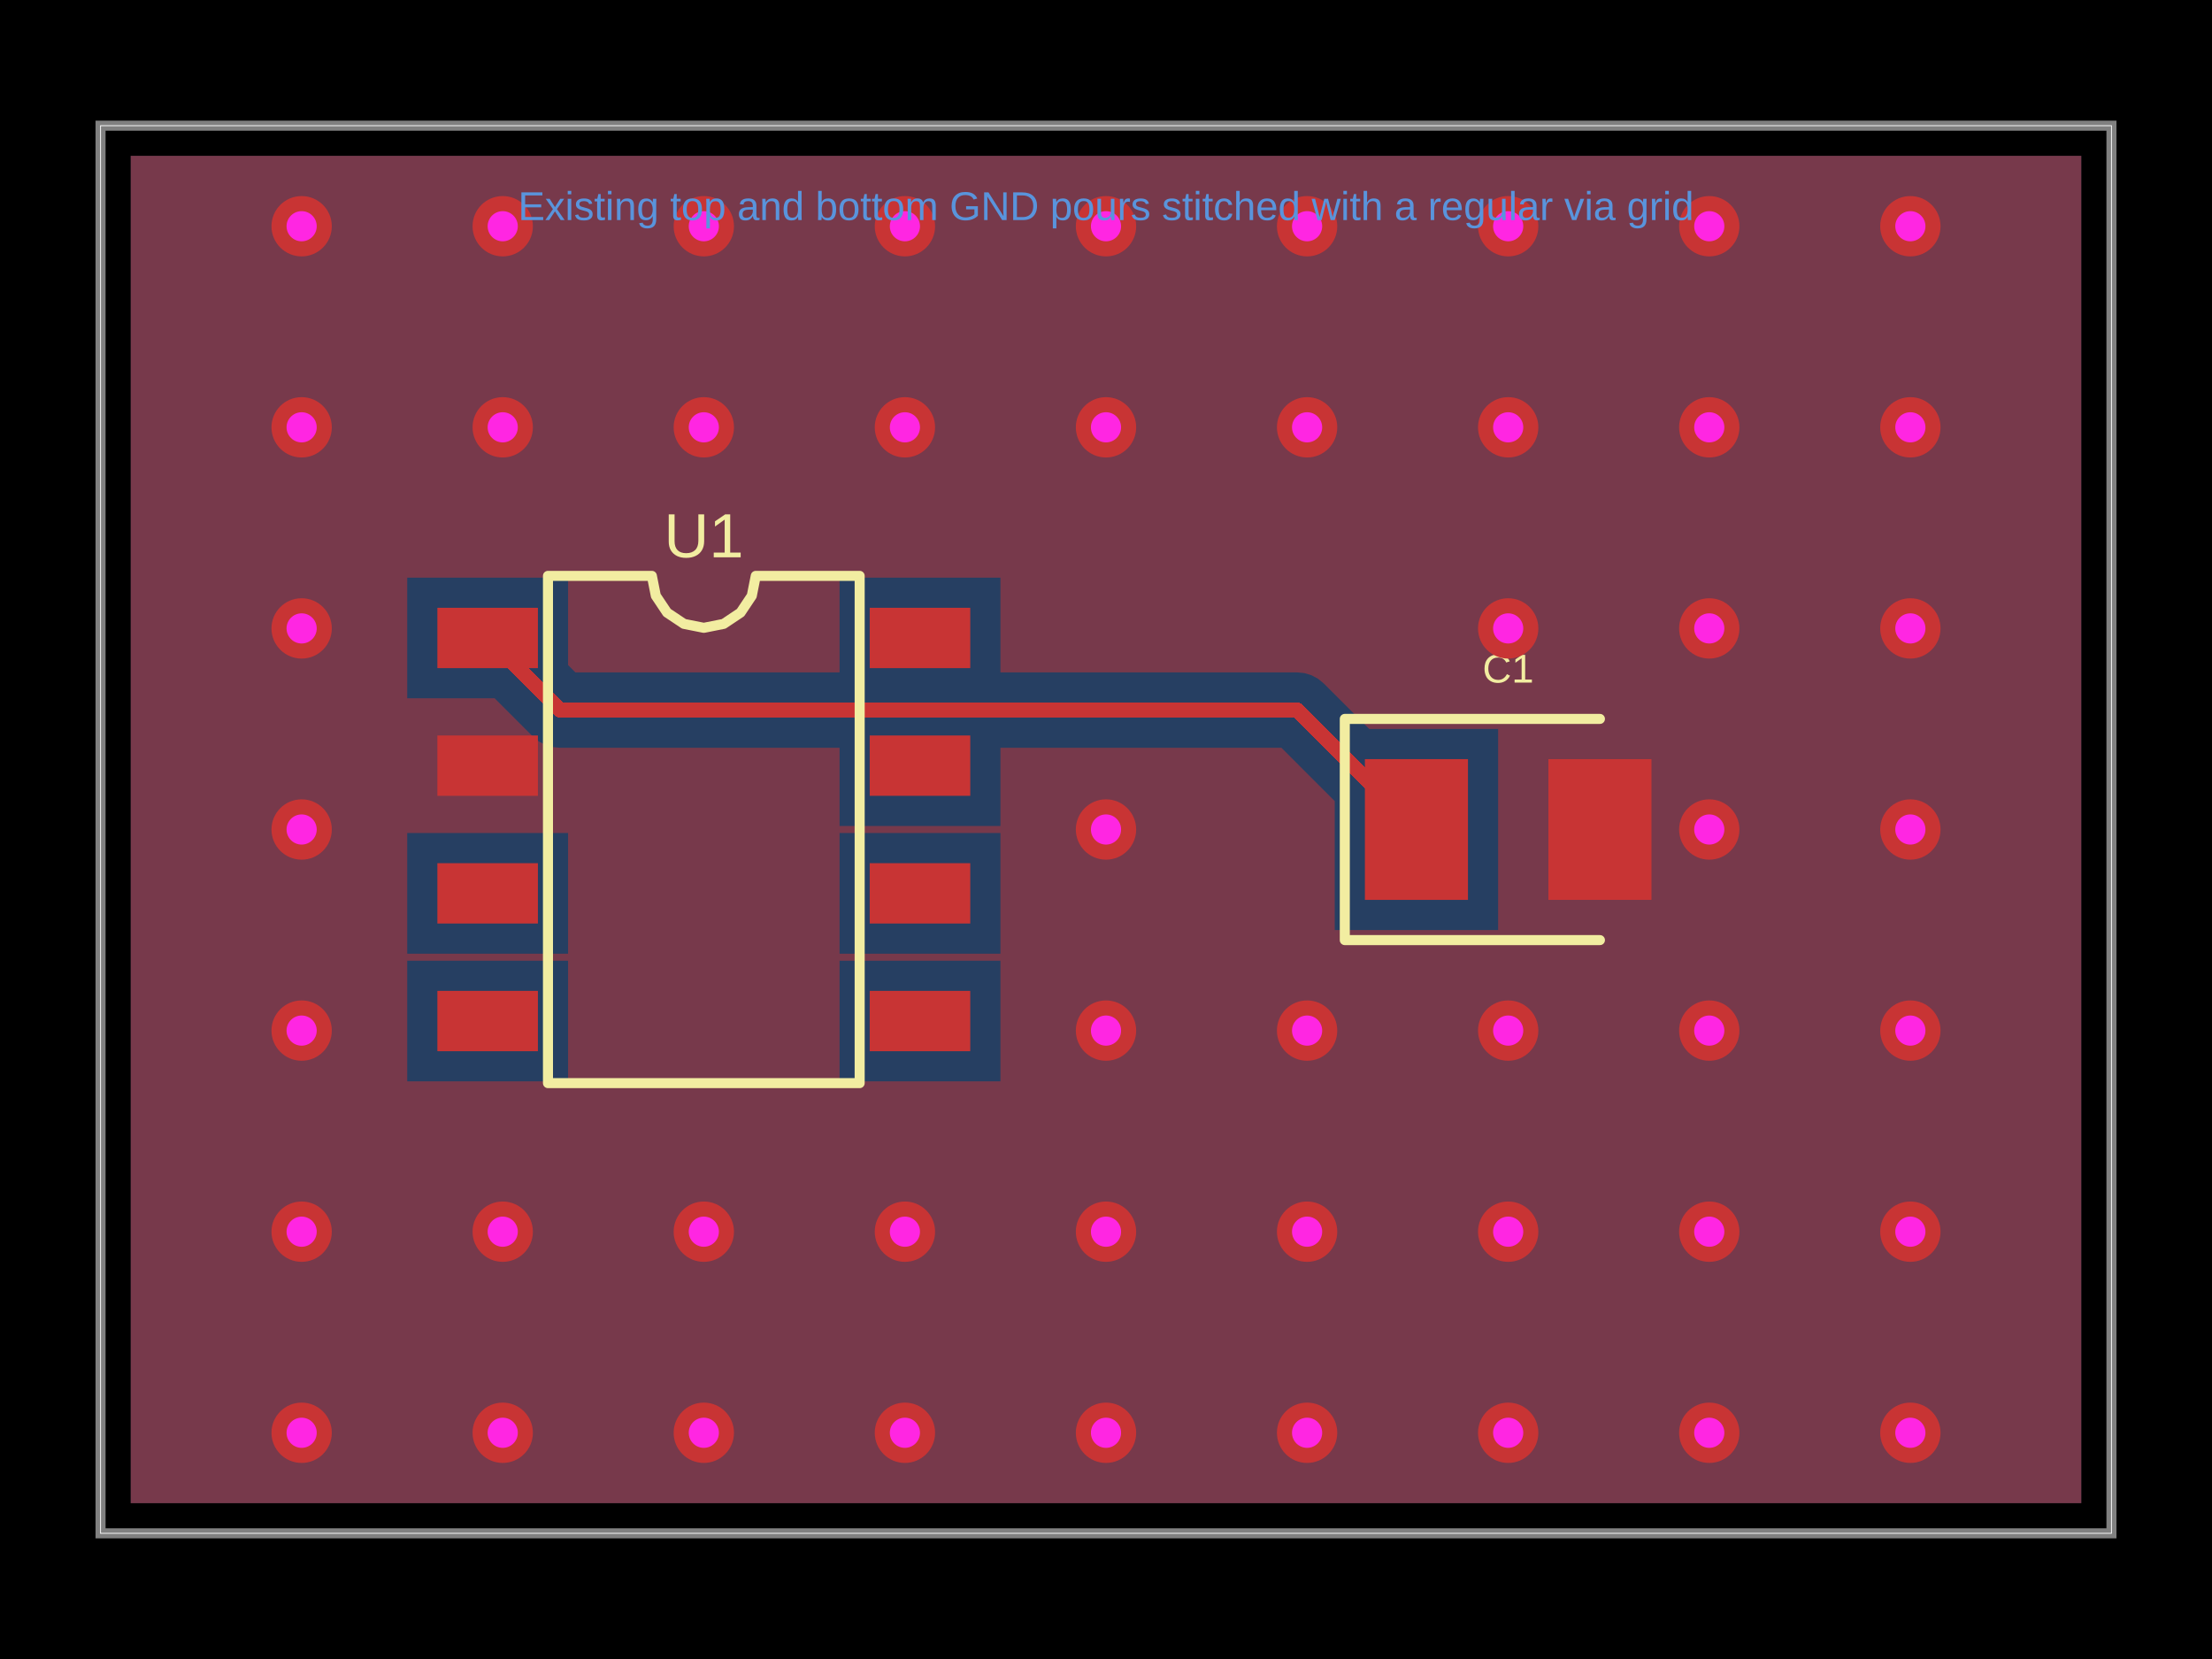
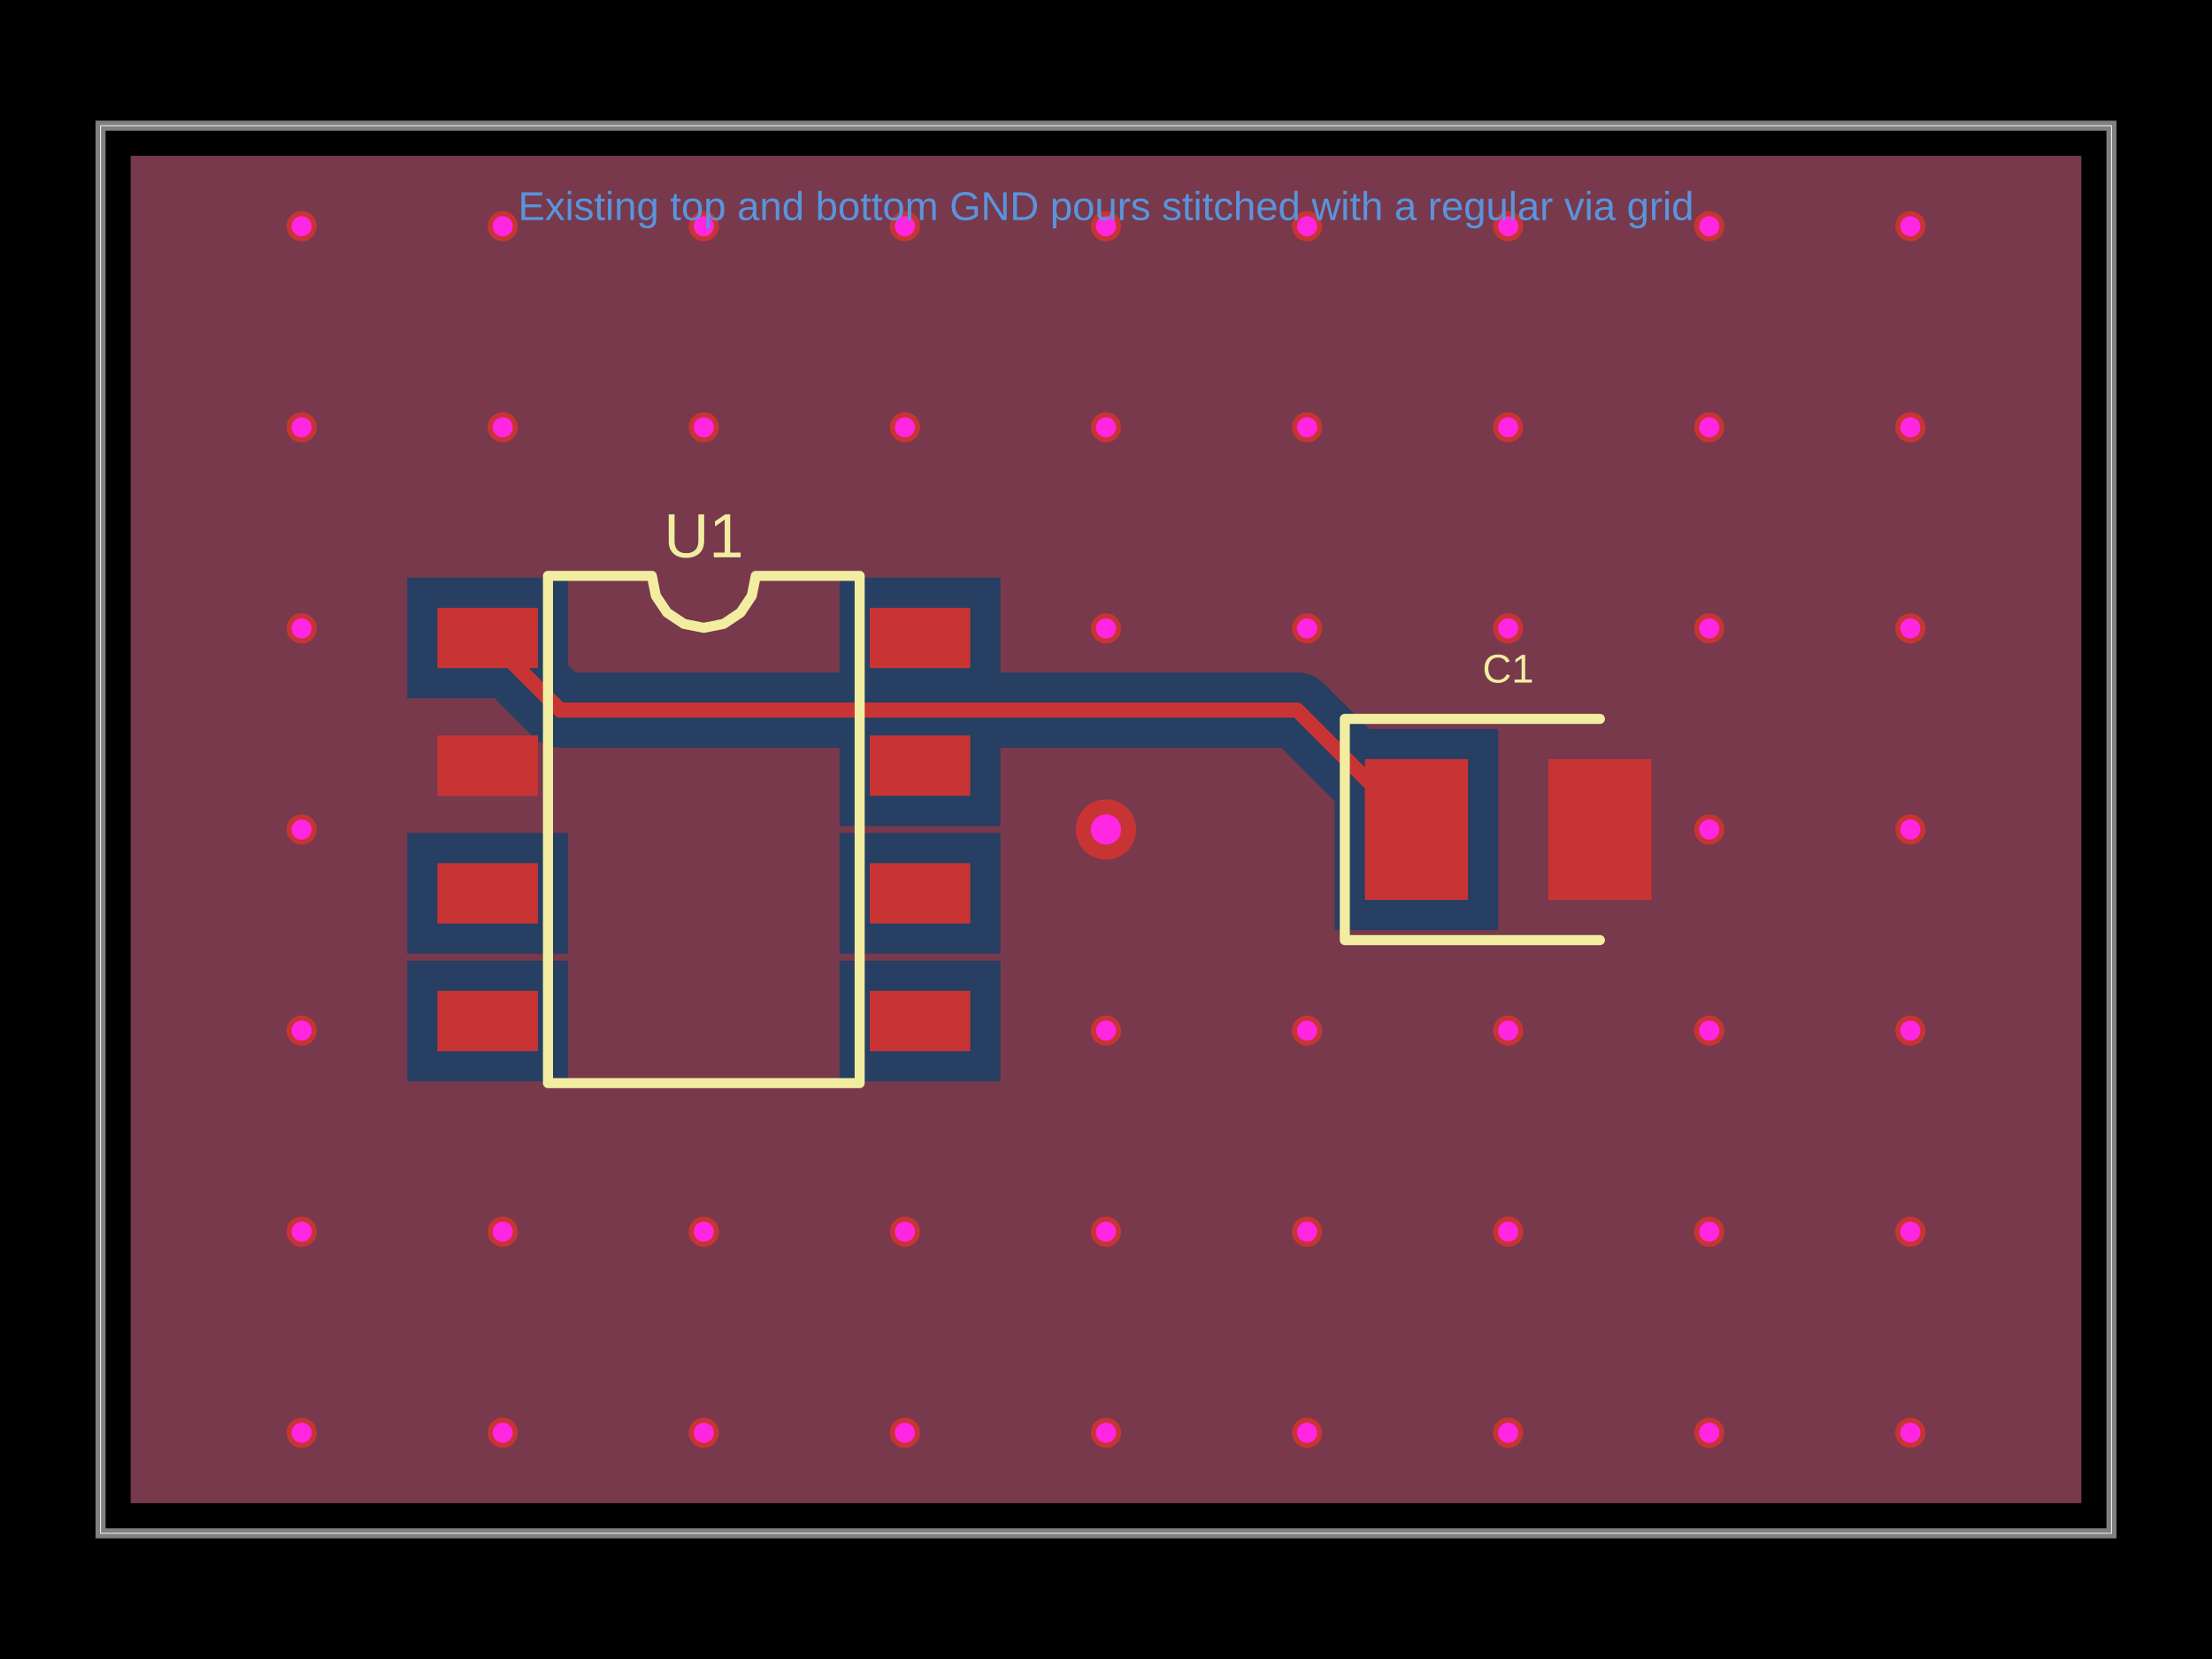
<svg xmlns="http://www.w3.org/2000/svg" width="800" height="600" data-software-used-string="@tscircuit/core@0.0.1697">
  <style />
  <defs class="copper-pour-trace-mask-defs">
    <mask id="copper-pour-trace-mask-top" maskUnits="userSpaceOnUse" x="0" y="0" width="800" height="600">
      <rect x="0" y="0" width="800" height="600" fill="#fff" />
      <path d="M 752.727 543.636 L 47.273 543.636 L 47.273 56.364 L 752.727 56.364 L 752.727 543.636 Z M 482.727 336.364 L 541.818 336.364 L 541.818 263.636 L 495.205 263.636 L 478.742 247.167 L 478.742 247.167 L 478.74 247.165 L 476.674 245.469 L 474.316 244.209 L 471.758 243.433 L 469.098 243.171 L 466.557 243.171 L 361.818 243.171 L 361.818 208.909 L 303.636 208.909 L 303.636 243.171 L 208.092 243.171 L 205.455 240.533 L 205.455 208.909 L 147.273 208.909 L 147.273 252.545 L 178.897 252.545 L 192.801 266.449 L 194.868 268.145 L 197.225 269.405 L 199.783 270.181 L 202.443 270.443 L 303.636 270.443 L 303.636 298.727 L 361.818 298.727 L 361.818 270.443 L 463.448 270.443 L 482.727 289.731 L 482.727 336.364 Z M 147.273 344.909 L 205.455 344.909 L 205.455 301.273 L 147.273 301.273 L 147.273 344.909 Z M 303.636 344.909 L 361.818 344.909 L 361.818 301.273 L 303.636 301.273 L 303.636 344.909 Z M 147.273 391.091 L 205.455 391.091 L 205.455 347.455 L 147.273 347.455 L 147.273 391.091 Z M 303.636 391.091 L 361.818 391.091 L 361.818 347.455 L 303.636 347.455 L 303.636 391.091 Z" fill-rule="evenodd" fill="#000" />
    </mask>
  </defs>
  <rect class="boundary" x="0" y="0" fill="#000" width="800" height="600" data-type="pcb_background" data-pcb-layer="global" />
  <rect class="pcb-boundary" fill="none" stroke="#fff" stroke-width="0.3" x="36.364" y="45.455" width="727.273" height="509.091" data-type="pcb_boundary" data-pcb-layer="global" />
  <path class="pcb-board" d="M 36.364 554.545 L 763.636 554.545 L 763.636 45.455 L 36.364 45.455 Z" fill="none" stroke="rgba(255, 255, 255, 0.5)" stroke-width="3.636" data-type="pcb_board" data-pcb-layer="board" />
  <path class="pcb-copper-pour pcb-copper-pour-brep" d="M 47.273 543.636 L 47.273 56.364 L 752.727 56.364 L 752.727 543.636 L 47.273 543.636 Z" fill-rule="evenodd" fill="rgb(77, 127, 196)" fill-opacity="0.5" data-type="pcb_copper_pour" data-pcb-layer="bottom" />
  <rect class="pcb-pad" fill="rgb(200, 52, 52)" x="158.182" y="219.818" width="36.364" height="21.818" data-type="pcb_smtpad" data-pcb-layer="top" data-pad-name="U1.pin1" data-pad-net-name="VCC" />
  <rect class="pcb-pad" fill="rgb(200, 52, 52)" x="158.182" y="266" width="36.364" height="21.818" data-type="pcb_smtpad" data-pcb-layer="top" data-pad-name="U1.pin2" data-pad-net-name="GND" />
  <rect class="pcb-pad" fill="rgb(200, 52, 52)" x="158.182" y="312.182" width="36.364" height="21.818" data-type="pcb_smtpad" data-pcb-layer="top" data-pad-name="U1.pin3" />
  <rect class="pcb-pad" fill="rgb(200, 52, 52)" x="158.182" y="358.364" width="36.364" height="21.818" data-type="pcb_smtpad" data-pcb-layer="top" data-pad-name="U1.pin4" />
  <rect class="pcb-pad" fill="rgb(200, 52, 52)" x="314.545" y="358.364" width="36.364" height="21.818" data-type="pcb_smtpad" data-pcb-layer="top" data-pad-name="U1.pin5" />
  <rect class="pcb-pad" fill="rgb(200, 52, 52)" x="314.545" y="312.182" width="36.364" height="21.818" data-type="pcb_smtpad" data-pcb-layer="top" data-pad-name="U1.pin6" />
  <rect class="pcb-pad" fill="rgb(200, 52, 52)" x="314.545" y="266" width="36.364" height="21.818" data-type="pcb_smtpad" data-pcb-layer="top" data-pad-name="U1.pin7" />
  <rect class="pcb-pad" fill="rgb(200, 52, 52)" x="314.545" y="219.818" width="36.364" height="21.818" data-type="pcb_smtpad" data-pcb-layer="top" data-pad-name="U1.pin8" />
  <rect class="pcb-pad" fill="rgb(200, 52, 52)" x="493.636" y="274.545" width="37.273" height="50.909" data-type="pcb_smtpad" data-pcb-layer="top" data-pad-name="C1.pin1" data-pad-net-name="VCC" />
  <rect class="pcb-pad" fill="rgb(200, 52, 52)" x="560" y="274.545" width="37.273" height="50.909" data-type="pcb_smtpad" data-pcb-layer="top" data-pad-name="C1.pin2" data-pad-net-name="GND" />
  <g class="pcb-trace-mask-group" mask="url(#copper-pour-trace-mask-top)">
    <path class="pcb-trace" stroke="rgb(200, 52, 52)" fill="none" stroke-width="5.455" stroke-linecap="round" stroke-linejoin="round" shape-rendering="crispEdges" data-type="pcb_trace" data-pcb-layer="top" d="M 176.364 230.727 L 202.443 256.807 M 202.443 256.807 L 466.557 256.807 M 466.557 256.807 L 469.098 256.807 M 469.098 256.807 L 512.273 300" />
  </g>
  <path class="pcb-copper-pour pcb-copper-pour-brep" d="M 752.727 543.636 L 47.273 543.636 L 47.273 56.364 L 752.727 56.364 L 752.727 543.636 Z M 482.727 336.364 L 541.818 336.364 L 541.818 263.636 L 495.205 263.636 L 478.742 247.167 L 478.742 247.167 L 478.74 247.165 L 476.674 245.469 L 474.316 244.209 L 471.758 243.433 L 469.098 243.171 L 466.557 243.171 L 361.818 243.171 L 361.818 208.909 L 303.636 208.909 L 303.636 243.171 L 208.092 243.171 L 205.455 240.533 L 205.455 208.909 L 147.273 208.909 L 147.273 252.545 L 178.897 252.545 L 192.801 266.449 L 194.868 268.145 L 197.225 269.405 L 199.783 270.181 L 202.443 270.443 L 303.636 270.443 L 303.636 298.727 L 361.818 298.727 L 361.818 270.443 L 463.448 270.443 L 482.727 289.731 L 482.727 336.364 Z M 147.273 344.909 L 205.455 344.909 L 205.455 301.273 L 147.273 301.273 L 147.273 344.909 Z M 303.636 344.909 L 361.818 344.909 L 361.818 301.273 L 303.636 301.273 L 303.636 344.909 Z M 147.273 391.091 L 205.455 391.091 L 205.455 347.455 L 147.273 347.455 L 147.273 391.091 Z M 303.636 391.091 L 361.818 391.091 L 361.818 347.455 L 303.636 347.455 L 303.636 391.091 Z" fill-rule="evenodd" fill="rgb(200, 52, 52)" fill-opacity="0.5" data-type="pcb_copper_pour" data-pcb-layer="top" />
  <path class="pcb-silkscreen pcb-silkscreen-top" d="M 198.182 391.727 L 198.182 208.273 L 235.758 208.273 L 237.188 215.463 L 241.26 221.558 L 247.356 225.63 L 254.545 227.061 L 261.735 225.63 L 267.83 221.558 L 271.903 215.463 L 273.333 208.273 L 310.909 208.273 L 310.909 391.727 L 198.182 391.727 Z" fill="none" stroke="#f2eda1" stroke-width="3.636" stroke-linecap="round" stroke-linejoin="round" data-pcb-component-id="pcb_component_0" data-pcb-silkscreen-path-id="pcb_silkscreen_path_0" data-type="pcb_silkscreen_path" data-pcb-layer="top" />
  <text x="0" y="0" dx="0" dy="0" fill="#f2eda1" font-family="Arial, sans-serif" font-size="22.561" text-anchor="middle" dominant-baseline="central" transform="matrix(1,0,0,1,254.5455,193.7273)" class="pcb-silkscreen-text pcb-silkscreen-top" data-pcb-silkscreen-text-id="pcb_silkscreen_text_0" stroke="none" data-type="pcb_silkscreen_text" data-pcb-layer="top">U1</text>
  <path class="pcb-silkscreen pcb-silkscreen-top" d="M 578.636 260 L 486.364 260 L 486.364 340 L 578.636 340" fill="none" stroke="#f2eda1" stroke-width="3.636" stroke-linecap="round" stroke-linejoin="round" data-pcb-component-id="pcb_component_1" data-pcb-silkscreen-path-id="pcb_silkscreen_path_1" data-type="pcb_silkscreen_path" data-pcb-layer="top" />
  <text x="0" y="0" dx="0" dy="0" fill="#f2eda1" font-family="Arial, sans-serif" font-size="14.545" text-anchor="middle" dominant-baseline="central" transform="matrix(1,0,0,1,545.4545,241.8182)" class="pcb-silkscreen-text pcb-silkscreen-top" data-pcb-silkscreen-text-id="pcb_silkscreen_text_1" stroke="none" data-type="pcb_silkscreen_text" data-pcb-layer="top">C1</text>
  <g data-type="pcb_via" data-pcb-layer="through">
    <circle class="pcb-hole-outer" fill="rgb(200, 52, 52)" cx="400" cy="300" r="10.909" data-type="pcb_via" data-pcb-layer="top" />
    <circle class="pcb-hole-inner" fill="#FF26E2" cx="400" cy="300" r="5.455" data-type="pcb_via" data-pcb-layer="drill" />
  </g>
  <g data-type="pcb_via" data-pcb-layer="through">
-     <circle class="pcb-hole-outer" fill="rgb(200, 52, 52)" cx="109.091" cy="518.182" r="10.909" data-type="pcb_via" data-pcb-layer="top" />
-     <circle class="pcb-hole-inner" fill="#FF26E2" cx="109.091" cy="518.182" r="5.455" data-type="pcb_via" data-pcb-layer="drill" />
-   </g>
-   <g data-type="pcb_via" data-pcb-layer="through">
-     <circle class="pcb-hole-outer" fill="rgb(200, 52, 52)" cx="181.818" cy="518.182" r="10.909" data-type="pcb_via" data-pcb-layer="top" />
-     <circle class="pcb-hole-inner" fill="#FF26E2" cx="181.818" cy="518.182" r="5.455" data-type="pcb_via" data-pcb-layer="drill" />
-   </g>
-   <g data-type="pcb_via" data-pcb-layer="through">
-     <circle class="pcb-hole-outer" fill="rgb(200, 52, 52)" cx="254.545" cy="518.182" r="10.909" data-type="pcb_via" data-pcb-layer="top" />
-     <circle class="pcb-hole-inner" fill="#FF26E2" cx="254.545" cy="518.182" r="5.455" data-type="pcb_via" data-pcb-layer="drill" />
-   </g>
-   <g data-type="pcb_via" data-pcb-layer="through">
-     <circle class="pcb-hole-outer" fill="rgb(200, 52, 52)" cx="327.273" cy="518.182" r="10.909" data-type="pcb_via" data-pcb-layer="top" />
-     <circle class="pcb-hole-inner" fill="#FF26E2" cx="327.273" cy="518.182" r="5.455" data-type="pcb_via" data-pcb-layer="drill" />
-   </g>
-   <g data-type="pcb_via" data-pcb-layer="through">
-     <circle class="pcb-hole-outer" fill="rgb(200, 52, 52)" cx="400" cy="518.182" r="10.909" data-type="pcb_via" data-pcb-layer="top" />
-     <circle class="pcb-hole-inner" fill="#FF26E2" cx="400" cy="518.182" r="5.455" data-type="pcb_via" data-pcb-layer="drill" />
-   </g>
-   <g data-type="pcb_via" data-pcb-layer="through">
-     <circle class="pcb-hole-outer" fill="rgb(200, 52, 52)" cx="472.727" cy="518.182" r="10.909" data-type="pcb_via" data-pcb-layer="top" />
-     <circle class="pcb-hole-inner" fill="#FF26E2" cx="472.727" cy="518.182" r="5.455" data-type="pcb_via" data-pcb-layer="drill" />
-   </g>
-   <g data-type="pcb_via" data-pcb-layer="through">
-     <circle class="pcb-hole-outer" fill="rgb(200, 52, 52)" cx="545.455" cy="518.182" r="10.909" data-type="pcb_via" data-pcb-layer="top" />
-     <circle class="pcb-hole-inner" fill="#FF26E2" cx="545.455" cy="518.182" r="5.455" data-type="pcb_via" data-pcb-layer="drill" />
-   </g>
-   <g data-type="pcb_via" data-pcb-layer="through">
-     <circle class="pcb-hole-outer" fill="rgb(200, 52, 52)" cx="618.182" cy="518.182" r="10.909" data-type="pcb_via" data-pcb-layer="top" />
-     <circle class="pcb-hole-inner" fill="#FF26E2" cx="618.182" cy="518.182" r="5.455" data-type="pcb_via" data-pcb-layer="drill" />
-   </g>
-   <g data-type="pcb_via" data-pcb-layer="through">
-     <circle class="pcb-hole-outer" fill="rgb(200, 52, 52)" cx="690.909" cy="518.182" r="10.909" data-type="pcb_via" data-pcb-layer="top" />
-     <circle class="pcb-hole-inner" fill="#FF26E2" cx="690.909" cy="518.182" r="5.455" data-type="pcb_via" data-pcb-layer="drill" />
-   </g>
-   <g data-type="pcb_via" data-pcb-layer="through">
-     <circle class="pcb-hole-outer" fill="rgb(200, 52, 52)" cx="109.091" cy="445.455" r="10.909" data-type="pcb_via" data-pcb-layer="top" />
-     <circle class="pcb-hole-inner" fill="#FF26E2" cx="109.091" cy="445.455" r="5.455" data-type="pcb_via" data-pcb-layer="drill" />
-   </g>
-   <g data-type="pcb_via" data-pcb-layer="through">
-     <circle class="pcb-hole-outer" fill="rgb(200, 52, 52)" cx="181.818" cy="445.455" r="10.909" data-type="pcb_via" data-pcb-layer="top" />
-     <circle class="pcb-hole-inner" fill="#FF26E2" cx="181.818" cy="445.455" r="5.455" data-type="pcb_via" data-pcb-layer="drill" />
-   </g>
-   <g data-type="pcb_via" data-pcb-layer="through">
-     <circle class="pcb-hole-outer" fill="rgb(200, 52, 52)" cx="254.545" cy="445.455" r="10.909" data-type="pcb_via" data-pcb-layer="top" />
-     <circle class="pcb-hole-inner" fill="#FF26E2" cx="254.545" cy="445.455" r="5.455" data-type="pcb_via" data-pcb-layer="drill" />
-   </g>
-   <g data-type="pcb_via" data-pcb-layer="through">
-     <circle class="pcb-hole-outer" fill="rgb(200, 52, 52)" cx="327.273" cy="445.455" r="10.909" data-type="pcb_via" data-pcb-layer="top" />
-     <circle class="pcb-hole-inner" fill="#FF26E2" cx="327.273" cy="445.455" r="5.455" data-type="pcb_via" data-pcb-layer="drill" />
-   </g>
-   <g data-type="pcb_via" data-pcb-layer="through">
-     <circle class="pcb-hole-outer" fill="rgb(200, 52, 52)" cx="400" cy="445.455" r="10.909" data-type="pcb_via" data-pcb-layer="top" />
-     <circle class="pcb-hole-inner" fill="#FF26E2" cx="400" cy="445.455" r="5.455" data-type="pcb_via" data-pcb-layer="drill" />
-   </g>
-   <g data-type="pcb_via" data-pcb-layer="through">
-     <circle class="pcb-hole-outer" fill="rgb(200, 52, 52)" cx="472.727" cy="445.455" r="10.909" data-type="pcb_via" data-pcb-layer="top" />
-     <circle class="pcb-hole-inner" fill="#FF26E2" cx="472.727" cy="445.455" r="5.455" data-type="pcb_via" data-pcb-layer="drill" />
-   </g>
-   <g data-type="pcb_via" data-pcb-layer="through">
-     <circle class="pcb-hole-outer" fill="rgb(200, 52, 52)" cx="545.455" cy="445.455" r="10.909" data-type="pcb_via" data-pcb-layer="top" />
-     <circle class="pcb-hole-inner" fill="#FF26E2" cx="545.455" cy="445.455" r="5.455" data-type="pcb_via" data-pcb-layer="drill" />
-   </g>
-   <g data-type="pcb_via" data-pcb-layer="through">
-     <circle class="pcb-hole-outer" fill="rgb(200, 52, 52)" cx="618.182" cy="445.455" r="10.909" data-type="pcb_via" data-pcb-layer="top" />
-     <circle class="pcb-hole-inner" fill="#FF26E2" cx="618.182" cy="445.455" r="5.455" data-type="pcb_via" data-pcb-layer="drill" />
-   </g>
-   <g data-type="pcb_via" data-pcb-layer="through">
-     <circle class="pcb-hole-outer" fill="rgb(200, 52, 52)" cx="690.909" cy="445.455" r="10.909" data-type="pcb_via" data-pcb-layer="top" />
-     <circle class="pcb-hole-inner" fill="#FF26E2" cx="690.909" cy="445.455" r="5.455" data-type="pcb_via" data-pcb-layer="drill" />
-   </g>
-   <g data-type="pcb_via" data-pcb-layer="through">
-     <circle class="pcb-hole-outer" fill="rgb(200, 52, 52)" cx="109.091" cy="372.727" r="10.909" data-type="pcb_via" data-pcb-layer="top" />
-     <circle class="pcb-hole-inner" fill="#FF26E2" cx="109.091" cy="372.727" r="5.455" data-type="pcb_via" data-pcb-layer="drill" />
-   </g>
-   <g data-type="pcb_via" data-pcb-layer="through">
-     <circle class="pcb-hole-outer" fill="rgb(200, 52, 52)" cx="400" cy="372.727" r="10.909" data-type="pcb_via" data-pcb-layer="top" />
-     <circle class="pcb-hole-inner" fill="#FF26E2" cx="400" cy="372.727" r="5.455" data-type="pcb_via" data-pcb-layer="drill" />
-   </g>
-   <g data-type="pcb_via" data-pcb-layer="through">
-     <circle class="pcb-hole-outer" fill="rgb(200, 52, 52)" cx="472.727" cy="372.727" r="10.909" data-type="pcb_via" data-pcb-layer="top" />
-     <circle class="pcb-hole-inner" fill="#FF26E2" cx="472.727" cy="372.727" r="5.455" data-type="pcb_via" data-pcb-layer="drill" />
-   </g>
-   <g data-type="pcb_via" data-pcb-layer="through">
-     <circle class="pcb-hole-outer" fill="rgb(200, 52, 52)" cx="545.455" cy="372.727" r="10.909" data-type="pcb_via" data-pcb-layer="top" />
-     <circle class="pcb-hole-inner" fill="#FF26E2" cx="545.455" cy="372.727" r="5.455" data-type="pcb_via" data-pcb-layer="drill" />
-   </g>
-   <g data-type="pcb_via" data-pcb-layer="through">
-     <circle class="pcb-hole-outer" fill="rgb(200, 52, 52)" cx="618.182" cy="372.727" r="10.909" data-type="pcb_via" data-pcb-layer="top" />
-     <circle class="pcb-hole-inner" fill="#FF26E2" cx="618.182" cy="372.727" r="5.455" data-type="pcb_via" data-pcb-layer="drill" />
-   </g>
-   <g data-type="pcb_via" data-pcb-layer="through">
-     <circle class="pcb-hole-outer" fill="rgb(200, 52, 52)" cx="690.909" cy="372.727" r="10.909" data-type="pcb_via" data-pcb-layer="top" />
-     <circle class="pcb-hole-inner" fill="#FF26E2" cx="690.909" cy="372.727" r="5.455" data-type="pcb_via" data-pcb-layer="drill" />
-   </g>
-   <g data-type="pcb_via" data-pcb-layer="through">
-     <circle class="pcb-hole-outer" fill="rgb(200, 52, 52)" cx="109.091" cy="300" r="10.909" data-type="pcb_via" data-pcb-layer="top" />
-     <circle class="pcb-hole-inner" fill="#FF26E2" cx="109.091" cy="300" r="5.455" data-type="pcb_via" data-pcb-layer="drill" />
-   </g>
-   <g data-type="pcb_via" data-pcb-layer="through">
-     <circle class="pcb-hole-outer" fill="rgb(200, 52, 52)" cx="618.182" cy="300" r="10.909" data-type="pcb_via" data-pcb-layer="top" />
-     <circle class="pcb-hole-inner" fill="#FF26E2" cx="618.182" cy="300" r="5.455" data-type="pcb_via" data-pcb-layer="drill" />
-   </g>
-   <g data-type="pcb_via" data-pcb-layer="through">
-     <circle class="pcb-hole-outer" fill="rgb(200, 52, 52)" cx="690.909" cy="300" r="10.909" data-type="pcb_via" data-pcb-layer="top" />
-     <circle class="pcb-hole-inner" fill="#FF26E2" cx="690.909" cy="300" r="5.455" data-type="pcb_via" data-pcb-layer="drill" />
-   </g>
-   <g data-type="pcb_via" data-pcb-layer="through">
-     <circle class="pcb-hole-outer" fill="rgb(200, 52, 52)" cx="109.091" cy="227.273" r="10.909" data-type="pcb_via" data-pcb-layer="top" />
-     <circle class="pcb-hole-inner" fill="#FF26E2" cx="109.091" cy="227.273" r="5.455" data-type="pcb_via" data-pcb-layer="drill" />
-   </g>
-   <g data-type="pcb_via" data-pcb-layer="through">
-     <circle class="pcb-hole-outer" fill="rgb(200, 52, 52)" cx="545.455" cy="227.273" r="10.909" data-type="pcb_via" data-pcb-layer="top" />
-     <circle class="pcb-hole-inner" fill="#FF26E2" cx="545.455" cy="227.273" r="5.455" data-type="pcb_via" data-pcb-layer="drill" />
-   </g>
-   <g data-type="pcb_via" data-pcb-layer="through">
-     <circle class="pcb-hole-outer" fill="rgb(200, 52, 52)" cx="618.182" cy="227.273" r="10.909" data-type="pcb_via" data-pcb-layer="top" />
-     <circle class="pcb-hole-inner" fill="#FF26E2" cx="618.182" cy="227.273" r="5.455" data-type="pcb_via" data-pcb-layer="drill" />
-   </g>
-   <g data-type="pcb_via" data-pcb-layer="through">
-     <circle class="pcb-hole-outer" fill="rgb(200, 52, 52)" cx="690.909" cy="227.273" r="10.909" data-type="pcb_via" data-pcb-layer="top" />
-     <circle class="pcb-hole-inner" fill="#FF26E2" cx="690.909" cy="227.273" r="5.455" data-type="pcb_via" data-pcb-layer="drill" />
-   </g>
-   <g data-type="pcb_via" data-pcb-layer="through">
-     <circle class="pcb-hole-outer" fill="rgb(200, 52, 52)" cx="109.091" cy="154.545" r="10.909" data-type="pcb_via" data-pcb-layer="top" />
-     <circle class="pcb-hole-inner" fill="#FF26E2" cx="109.091" cy="154.545" r="5.455" data-type="pcb_via" data-pcb-layer="drill" />
-   </g>
-   <g data-type="pcb_via" data-pcb-layer="through">
-     <circle class="pcb-hole-outer" fill="rgb(200, 52, 52)" cx="181.818" cy="154.545" r="10.909" data-type="pcb_via" data-pcb-layer="top" />
-     <circle class="pcb-hole-inner" fill="#FF26E2" cx="181.818" cy="154.545" r="5.455" data-type="pcb_via" data-pcb-layer="drill" />
-   </g>
-   <g data-type="pcb_via" data-pcb-layer="through">
-     <circle class="pcb-hole-outer" fill="rgb(200, 52, 52)" cx="254.545" cy="154.545" r="10.909" data-type="pcb_via" data-pcb-layer="top" />
-     <circle class="pcb-hole-inner" fill="#FF26E2" cx="254.545" cy="154.545" r="5.455" data-type="pcb_via" data-pcb-layer="drill" />
-   </g>
-   <g data-type="pcb_via" data-pcb-layer="through">
-     <circle class="pcb-hole-outer" fill="rgb(200, 52, 52)" cx="327.273" cy="154.545" r="10.909" data-type="pcb_via" data-pcb-layer="top" />
-     <circle class="pcb-hole-inner" fill="#FF26E2" cx="327.273" cy="154.545" r="5.455" data-type="pcb_via" data-pcb-layer="drill" />
-   </g>
-   <g data-type="pcb_via" data-pcb-layer="through">
-     <circle class="pcb-hole-outer" fill="rgb(200, 52, 52)" cx="400" cy="154.545" r="10.909" data-type="pcb_via" data-pcb-layer="top" />
-     <circle class="pcb-hole-inner" fill="#FF26E2" cx="400" cy="154.545" r="5.455" data-type="pcb_via" data-pcb-layer="drill" />
-   </g>
-   <g data-type="pcb_via" data-pcb-layer="through">
-     <circle class="pcb-hole-outer" fill="rgb(200, 52, 52)" cx="472.727" cy="154.545" r="10.909" data-type="pcb_via" data-pcb-layer="top" />
-     <circle class="pcb-hole-inner" fill="#FF26E2" cx="472.727" cy="154.545" r="5.455" data-type="pcb_via" data-pcb-layer="drill" />
-   </g>
-   <g data-type="pcb_via" data-pcb-layer="through">
-     <circle class="pcb-hole-outer" fill="rgb(200, 52, 52)" cx="545.455" cy="154.545" r="10.909" data-type="pcb_via" data-pcb-layer="top" />
-     <circle class="pcb-hole-inner" fill="#FF26E2" cx="545.455" cy="154.545" r="5.455" data-type="pcb_via" data-pcb-layer="drill" />
-   </g>
-   <g data-type="pcb_via" data-pcb-layer="through">
-     <circle class="pcb-hole-outer" fill="rgb(200, 52, 52)" cx="618.182" cy="154.545" r="10.909" data-type="pcb_via" data-pcb-layer="top" />
-     <circle class="pcb-hole-inner" fill="#FF26E2" cx="618.182" cy="154.545" r="5.455" data-type="pcb_via" data-pcb-layer="drill" />
-   </g>
-   <g data-type="pcb_via" data-pcb-layer="through">
-     <circle class="pcb-hole-outer" fill="rgb(200, 52, 52)" cx="690.909" cy="154.545" r="10.909" data-type="pcb_via" data-pcb-layer="top" />
-     <circle class="pcb-hole-inner" fill="#FF26E2" cx="690.909" cy="154.545" r="5.455" data-type="pcb_via" data-pcb-layer="drill" />
-   </g>
-   <g data-type="pcb_via" data-pcb-layer="through">
-     <circle class="pcb-hole-outer" fill="rgb(200, 52, 52)" cx="109.091" cy="81.818" r="10.909" data-type="pcb_via" data-pcb-layer="top" />
-     <circle class="pcb-hole-inner" fill="#FF26E2" cx="109.091" cy="81.818" r="5.455" data-type="pcb_via" data-pcb-layer="drill" />
-   </g>
-   <g data-type="pcb_via" data-pcb-layer="through">
-     <circle class="pcb-hole-outer" fill="rgb(200, 52, 52)" cx="181.818" cy="81.818" r="10.909" data-type="pcb_via" data-pcb-layer="top" />
-     <circle class="pcb-hole-inner" fill="#FF26E2" cx="181.818" cy="81.818" r="5.455" data-type="pcb_via" data-pcb-layer="drill" />
-   </g>
-   <g data-type="pcb_via" data-pcb-layer="through">
-     <circle class="pcb-hole-outer" fill="rgb(200, 52, 52)" cx="254.545" cy="81.818" r="10.909" data-type="pcb_via" data-pcb-layer="top" />
-     <circle class="pcb-hole-inner" fill="#FF26E2" cx="254.545" cy="81.818" r="5.455" data-type="pcb_via" data-pcb-layer="drill" />
-   </g>
-   <g data-type="pcb_via" data-pcb-layer="through">
-     <circle class="pcb-hole-outer" fill="rgb(200, 52, 52)" cx="327.273" cy="81.818" r="10.909" data-type="pcb_via" data-pcb-layer="top" />
-     <circle class="pcb-hole-inner" fill="#FF26E2" cx="327.273" cy="81.818" r="5.455" data-type="pcb_via" data-pcb-layer="drill" />
-   </g>
-   <g data-type="pcb_via" data-pcb-layer="through">
-     <circle class="pcb-hole-outer" fill="rgb(200, 52, 52)" cx="400" cy="81.818" r="10.909" data-type="pcb_via" data-pcb-layer="top" />
-     <circle class="pcb-hole-inner" fill="#FF26E2" cx="400" cy="81.818" r="5.455" data-type="pcb_via" data-pcb-layer="drill" />
-   </g>
-   <g data-type="pcb_via" data-pcb-layer="through">
-     <circle class="pcb-hole-outer" fill="rgb(200, 52, 52)" cx="472.727" cy="81.818" r="10.909" data-type="pcb_via" data-pcb-layer="top" />
-     <circle class="pcb-hole-inner" fill="#FF26E2" cx="472.727" cy="81.818" r="5.455" data-type="pcb_via" data-pcb-layer="drill" />
-   </g>
-   <g data-type="pcb_via" data-pcb-layer="through">
-     <circle class="pcb-hole-outer" fill="rgb(200, 52, 52)" cx="545.455" cy="81.818" r="10.909" data-type="pcb_via" data-pcb-layer="top" />
-     <circle class="pcb-hole-inner" fill="#FF26E2" cx="545.455" cy="81.818" r="5.455" data-type="pcb_via" data-pcb-layer="drill" />
-   </g>
-   <g data-type="pcb_via" data-pcb-layer="through">
-     <circle class="pcb-hole-outer" fill="rgb(200, 52, 52)" cx="618.182" cy="81.818" r="10.909" data-type="pcb_via" data-pcb-layer="top" />
-     <circle class="pcb-hole-inner" fill="#FF26E2" cx="618.182" cy="81.818" r="5.455" data-type="pcb_via" data-pcb-layer="drill" />
-   </g>
-   <g data-type="pcb_via" data-pcb-layer="through">
-     <circle class="pcb-hole-outer" fill="rgb(200, 52, 52)" cx="690.909" cy="81.818" r="10.909" data-type="pcb_via" data-pcb-layer="top" />
-     <circle class="pcb-hole-inner" fill="#FF26E2" cx="690.909" cy="81.818" r="5.455" data-type="pcb_via" data-pcb-layer="drill" />
+     <circle class="pcb-hole-outer" fill="rgb(200, 52, 52)" cx="109.091" cy="518.182" r="5.455" data-type="pcb_via" data-pcb-layer="top" />
+     <circle class="pcb-hole-inner" fill="#FF26E2" cx="109.091" cy="518.182" r="3.636" data-type="pcb_via" data-pcb-layer="drill" />
+   </g>
+   <g data-type="pcb_via" data-pcb-layer="through">
+     <circle class="pcb-hole-outer" fill="rgb(200, 52, 52)" cx="181.818" cy="518.182" r="5.455" data-type="pcb_via" data-pcb-layer="top" />
+     <circle class="pcb-hole-inner" fill="#FF26E2" cx="181.818" cy="518.182" r="3.636" data-type="pcb_via" data-pcb-layer="drill" />
+   </g>
+   <g data-type="pcb_via" data-pcb-layer="through">
+     <circle class="pcb-hole-outer" fill="rgb(200, 52, 52)" cx="254.545" cy="518.182" r="5.455" data-type="pcb_via" data-pcb-layer="top" />
+     <circle class="pcb-hole-inner" fill="#FF26E2" cx="254.545" cy="518.182" r="3.636" data-type="pcb_via" data-pcb-layer="drill" />
+   </g>
+   <g data-type="pcb_via" data-pcb-layer="through">
+     <circle class="pcb-hole-outer" fill="rgb(200, 52, 52)" cx="327.273" cy="518.182" r="5.455" data-type="pcb_via" data-pcb-layer="top" />
+     <circle class="pcb-hole-inner" fill="#FF26E2" cx="327.273" cy="518.182" r="3.636" data-type="pcb_via" data-pcb-layer="drill" />
+   </g>
+   <g data-type="pcb_via" data-pcb-layer="through">
+     <circle class="pcb-hole-outer" fill="rgb(200, 52, 52)" cx="400" cy="518.182" r="5.455" data-type="pcb_via" data-pcb-layer="top" />
+     <circle class="pcb-hole-inner" fill="#FF26E2" cx="400" cy="518.182" r="3.636" data-type="pcb_via" data-pcb-layer="drill" />
+   </g>
+   <g data-type="pcb_via" data-pcb-layer="through">
+     <circle class="pcb-hole-outer" fill="rgb(200, 52, 52)" cx="472.727" cy="518.182" r="5.455" data-type="pcb_via" data-pcb-layer="top" />
+     <circle class="pcb-hole-inner" fill="#FF26E2" cx="472.727" cy="518.182" r="3.636" data-type="pcb_via" data-pcb-layer="drill" />
+   </g>
+   <g data-type="pcb_via" data-pcb-layer="through">
+     <circle class="pcb-hole-outer" fill="rgb(200, 52, 52)" cx="545.455" cy="518.182" r="5.455" data-type="pcb_via" data-pcb-layer="top" />
+     <circle class="pcb-hole-inner" fill="#FF26E2" cx="545.455" cy="518.182" r="3.636" data-type="pcb_via" data-pcb-layer="drill" />
+   </g>
+   <g data-type="pcb_via" data-pcb-layer="through">
+     <circle class="pcb-hole-outer" fill="rgb(200, 52, 52)" cx="618.182" cy="518.182" r="5.455" data-type="pcb_via" data-pcb-layer="top" />
+     <circle class="pcb-hole-inner" fill="#FF26E2" cx="618.182" cy="518.182" r="3.636" data-type="pcb_via" data-pcb-layer="drill" />
+   </g>
+   <g data-type="pcb_via" data-pcb-layer="through">
+     <circle class="pcb-hole-outer" fill="rgb(200, 52, 52)" cx="690.909" cy="518.182" r="5.455" data-type="pcb_via" data-pcb-layer="top" />
+     <circle class="pcb-hole-inner" fill="#FF26E2" cx="690.909" cy="518.182" r="3.636" data-type="pcb_via" data-pcb-layer="drill" />
+   </g>
+   <g data-type="pcb_via" data-pcb-layer="through">
+     <circle class="pcb-hole-outer" fill="rgb(200, 52, 52)" cx="109.091" cy="445.455" r="5.455" data-type="pcb_via" data-pcb-layer="top" />
+     <circle class="pcb-hole-inner" fill="#FF26E2" cx="109.091" cy="445.455" r="3.636" data-type="pcb_via" data-pcb-layer="drill" />
+   </g>
+   <g data-type="pcb_via" data-pcb-layer="through">
+     <circle class="pcb-hole-outer" fill="rgb(200, 52, 52)" cx="181.818" cy="445.455" r="5.455" data-type="pcb_via" data-pcb-layer="top" />
+     <circle class="pcb-hole-inner" fill="#FF26E2" cx="181.818" cy="445.455" r="3.636" data-type="pcb_via" data-pcb-layer="drill" />
+   </g>
+   <g data-type="pcb_via" data-pcb-layer="through">
+     <circle class="pcb-hole-outer" fill="rgb(200, 52, 52)" cx="254.545" cy="445.455" r="5.455" data-type="pcb_via" data-pcb-layer="top" />
+     <circle class="pcb-hole-inner" fill="#FF26E2" cx="254.545" cy="445.455" r="3.636" data-type="pcb_via" data-pcb-layer="drill" />
+   </g>
+   <g data-type="pcb_via" data-pcb-layer="through">
+     <circle class="pcb-hole-outer" fill="rgb(200, 52, 52)" cx="327.273" cy="445.455" r="5.455" data-type="pcb_via" data-pcb-layer="top" />
+     <circle class="pcb-hole-inner" fill="#FF26E2" cx="327.273" cy="445.455" r="3.636" data-type="pcb_via" data-pcb-layer="drill" />
+   </g>
+   <g data-type="pcb_via" data-pcb-layer="through">
+     <circle class="pcb-hole-outer" fill="rgb(200, 52, 52)" cx="400" cy="445.455" r="5.455" data-type="pcb_via" data-pcb-layer="top" />
+     <circle class="pcb-hole-inner" fill="#FF26E2" cx="400" cy="445.455" r="3.636" data-type="pcb_via" data-pcb-layer="drill" />
+   </g>
+   <g data-type="pcb_via" data-pcb-layer="through">
+     <circle class="pcb-hole-outer" fill="rgb(200, 52, 52)" cx="472.727" cy="445.455" r="5.455" data-type="pcb_via" data-pcb-layer="top" />
+     <circle class="pcb-hole-inner" fill="#FF26E2" cx="472.727" cy="445.455" r="3.636" data-type="pcb_via" data-pcb-layer="drill" />
+   </g>
+   <g data-type="pcb_via" data-pcb-layer="through">
+     <circle class="pcb-hole-outer" fill="rgb(200, 52, 52)" cx="545.455" cy="445.455" r="5.455" data-type="pcb_via" data-pcb-layer="top" />
+     <circle class="pcb-hole-inner" fill="#FF26E2" cx="545.455" cy="445.455" r="3.636" data-type="pcb_via" data-pcb-layer="drill" />
+   </g>
+   <g data-type="pcb_via" data-pcb-layer="through">
+     <circle class="pcb-hole-outer" fill="rgb(200, 52, 52)" cx="618.182" cy="445.455" r="5.455" data-type="pcb_via" data-pcb-layer="top" />
+     <circle class="pcb-hole-inner" fill="#FF26E2" cx="618.182" cy="445.455" r="3.636" data-type="pcb_via" data-pcb-layer="drill" />
+   </g>
+   <g data-type="pcb_via" data-pcb-layer="through">
+     <circle class="pcb-hole-outer" fill="rgb(200, 52, 52)" cx="690.909" cy="445.455" r="5.455" data-type="pcb_via" data-pcb-layer="top" />
+     <circle class="pcb-hole-inner" fill="#FF26E2" cx="690.909" cy="445.455" r="3.636" data-type="pcb_via" data-pcb-layer="drill" />
+   </g>
+   <g data-type="pcb_via" data-pcb-layer="through">
+     <circle class="pcb-hole-outer" fill="rgb(200, 52, 52)" cx="109.091" cy="372.727" r="5.455" data-type="pcb_via" data-pcb-layer="top" />
+     <circle class="pcb-hole-inner" fill="#FF26E2" cx="109.091" cy="372.727" r="3.636" data-type="pcb_via" data-pcb-layer="drill" />
+   </g>
+   <g data-type="pcb_via" data-pcb-layer="through">
+     <circle class="pcb-hole-outer" fill="rgb(200, 52, 52)" cx="400" cy="372.727" r="5.455" data-type="pcb_via" data-pcb-layer="top" />
+     <circle class="pcb-hole-inner" fill="#FF26E2" cx="400" cy="372.727" r="3.636" data-type="pcb_via" data-pcb-layer="drill" />
+   </g>
+   <g data-type="pcb_via" data-pcb-layer="through">
+     <circle class="pcb-hole-outer" fill="rgb(200, 52, 52)" cx="472.727" cy="372.727" r="5.455" data-type="pcb_via" data-pcb-layer="top" />
+     <circle class="pcb-hole-inner" fill="#FF26E2" cx="472.727" cy="372.727" r="3.636" data-type="pcb_via" data-pcb-layer="drill" />
+   </g>
+   <g data-type="pcb_via" data-pcb-layer="through">
+     <circle class="pcb-hole-outer" fill="rgb(200, 52, 52)" cx="545.455" cy="372.727" r="5.455" data-type="pcb_via" data-pcb-layer="top" />
+     <circle class="pcb-hole-inner" fill="#FF26E2" cx="545.455" cy="372.727" r="3.636" data-type="pcb_via" data-pcb-layer="drill" />
+   </g>
+   <g data-type="pcb_via" data-pcb-layer="through">
+     <circle class="pcb-hole-outer" fill="rgb(200, 52, 52)" cx="618.182" cy="372.727" r="5.455" data-type="pcb_via" data-pcb-layer="top" />
+     <circle class="pcb-hole-inner" fill="#FF26E2" cx="618.182" cy="372.727" r="3.636" data-type="pcb_via" data-pcb-layer="drill" />
+   </g>
+   <g data-type="pcb_via" data-pcb-layer="through">
+     <circle class="pcb-hole-outer" fill="rgb(200, 52, 52)" cx="690.909" cy="372.727" r="5.455" data-type="pcb_via" data-pcb-layer="top" />
+     <circle class="pcb-hole-inner" fill="#FF26E2" cx="690.909" cy="372.727" r="3.636" data-type="pcb_via" data-pcb-layer="drill" />
+   </g>
+   <g data-type="pcb_via" data-pcb-layer="through">
+     <circle class="pcb-hole-outer" fill="rgb(200, 52, 52)" cx="109.091" cy="300" r="5.455" data-type="pcb_via" data-pcb-layer="top" />
+     <circle class="pcb-hole-inner" fill="#FF26E2" cx="109.091" cy="300" r="3.636" data-type="pcb_via" data-pcb-layer="drill" />
+   </g>
+   <g data-type="pcb_via" data-pcb-layer="through">
+     <circle class="pcb-hole-outer" fill="rgb(200, 52, 52)" cx="618.182" cy="300" r="5.455" data-type="pcb_via" data-pcb-layer="top" />
+     <circle class="pcb-hole-inner" fill="#FF26E2" cx="618.182" cy="300" r="3.636" data-type="pcb_via" data-pcb-layer="drill" />
+   </g>
+   <g data-type="pcb_via" data-pcb-layer="through">
+     <circle class="pcb-hole-outer" fill="rgb(200, 52, 52)" cx="690.909" cy="300" r="5.455" data-type="pcb_via" data-pcb-layer="top" />
+     <circle class="pcb-hole-inner" fill="#FF26E2" cx="690.909" cy="300" r="3.636" data-type="pcb_via" data-pcb-layer="drill" />
+   </g>
+   <g data-type="pcb_via" data-pcb-layer="through">
+     <circle class="pcb-hole-outer" fill="rgb(200, 52, 52)" cx="109.091" cy="227.273" r="5.455" data-type="pcb_via" data-pcb-layer="top" />
+     <circle class="pcb-hole-inner" fill="#FF26E2" cx="109.091" cy="227.273" r="3.636" data-type="pcb_via" data-pcb-layer="drill" />
+   </g>
+   <g data-type="pcb_via" data-pcb-layer="through">
+     <circle class="pcb-hole-outer" fill="rgb(200, 52, 52)" cx="400" cy="227.273" r="5.455" data-type="pcb_via" data-pcb-layer="top" />
+     <circle class="pcb-hole-inner" fill="#FF26E2" cx="400" cy="227.273" r="3.636" data-type="pcb_via" data-pcb-layer="drill" />
+   </g>
+   <g data-type="pcb_via" data-pcb-layer="through">
+     <circle class="pcb-hole-outer" fill="rgb(200, 52, 52)" cx="472.727" cy="227.273" r="5.455" data-type="pcb_via" data-pcb-layer="top" />
+     <circle class="pcb-hole-inner" fill="#FF26E2" cx="472.727" cy="227.273" r="3.636" data-type="pcb_via" data-pcb-layer="drill" />
+   </g>
+   <g data-type="pcb_via" data-pcb-layer="through">
+     <circle class="pcb-hole-outer" fill="rgb(200, 52, 52)" cx="545.455" cy="227.273" r="5.455" data-type="pcb_via" data-pcb-layer="top" />
+     <circle class="pcb-hole-inner" fill="#FF26E2" cx="545.455" cy="227.273" r="3.636" data-type="pcb_via" data-pcb-layer="drill" />
+   </g>
+   <g data-type="pcb_via" data-pcb-layer="through">
+     <circle class="pcb-hole-outer" fill="rgb(200, 52, 52)" cx="618.182" cy="227.273" r="5.455" data-type="pcb_via" data-pcb-layer="top" />
+     <circle class="pcb-hole-inner" fill="#FF26E2" cx="618.182" cy="227.273" r="3.636" data-type="pcb_via" data-pcb-layer="drill" />
+   </g>
+   <g data-type="pcb_via" data-pcb-layer="through">
+     <circle class="pcb-hole-outer" fill="rgb(200, 52, 52)" cx="690.909" cy="227.273" r="5.455" data-type="pcb_via" data-pcb-layer="top" />
+     <circle class="pcb-hole-inner" fill="#FF26E2" cx="690.909" cy="227.273" r="3.636" data-type="pcb_via" data-pcb-layer="drill" />
+   </g>
+   <g data-type="pcb_via" data-pcb-layer="through">
+     <circle class="pcb-hole-outer" fill="rgb(200, 52, 52)" cx="109.091" cy="154.545" r="5.455" data-type="pcb_via" data-pcb-layer="top" />
+     <circle class="pcb-hole-inner" fill="#FF26E2" cx="109.091" cy="154.545" r="3.636" data-type="pcb_via" data-pcb-layer="drill" />
+   </g>
+   <g data-type="pcb_via" data-pcb-layer="through">
+     <circle class="pcb-hole-outer" fill="rgb(200, 52, 52)" cx="181.818" cy="154.545" r="5.455" data-type="pcb_via" data-pcb-layer="top" />
+     <circle class="pcb-hole-inner" fill="#FF26E2" cx="181.818" cy="154.545" r="3.636" data-type="pcb_via" data-pcb-layer="drill" />
+   </g>
+   <g data-type="pcb_via" data-pcb-layer="through">
+     <circle class="pcb-hole-outer" fill="rgb(200, 52, 52)" cx="254.545" cy="154.545" r="5.455" data-type="pcb_via" data-pcb-layer="top" />
+     <circle class="pcb-hole-inner" fill="#FF26E2" cx="254.545" cy="154.545" r="3.636" data-type="pcb_via" data-pcb-layer="drill" />
+   </g>
+   <g data-type="pcb_via" data-pcb-layer="through">
+     <circle class="pcb-hole-outer" fill="rgb(200, 52, 52)" cx="327.273" cy="154.545" r="5.455" data-type="pcb_via" data-pcb-layer="top" />
+     <circle class="pcb-hole-inner" fill="#FF26E2" cx="327.273" cy="154.545" r="3.636" data-type="pcb_via" data-pcb-layer="drill" />
+   </g>
+   <g data-type="pcb_via" data-pcb-layer="through">
+     <circle class="pcb-hole-outer" fill="rgb(200, 52, 52)" cx="400" cy="154.545" r="5.455" data-type="pcb_via" data-pcb-layer="top" />
+     <circle class="pcb-hole-inner" fill="#FF26E2" cx="400" cy="154.545" r="3.636" data-type="pcb_via" data-pcb-layer="drill" />
+   </g>
+   <g data-type="pcb_via" data-pcb-layer="through">
+     <circle class="pcb-hole-outer" fill="rgb(200, 52, 52)" cx="472.727" cy="154.545" r="5.455" data-type="pcb_via" data-pcb-layer="top" />
+     <circle class="pcb-hole-inner" fill="#FF26E2" cx="472.727" cy="154.545" r="3.636" data-type="pcb_via" data-pcb-layer="drill" />
+   </g>
+   <g data-type="pcb_via" data-pcb-layer="through">
+     <circle class="pcb-hole-outer" fill="rgb(200, 52, 52)" cx="545.455" cy="154.545" r="5.455" data-type="pcb_via" data-pcb-layer="top" />
+     <circle class="pcb-hole-inner" fill="#FF26E2" cx="545.455" cy="154.545" r="3.636" data-type="pcb_via" data-pcb-layer="drill" />
+   </g>
+   <g data-type="pcb_via" data-pcb-layer="through">
+     <circle class="pcb-hole-outer" fill="rgb(200, 52, 52)" cx="618.182" cy="154.545" r="5.455" data-type="pcb_via" data-pcb-layer="top" />
+     <circle class="pcb-hole-inner" fill="#FF26E2" cx="618.182" cy="154.545" r="3.636" data-type="pcb_via" data-pcb-layer="drill" />
+   </g>
+   <g data-type="pcb_via" data-pcb-layer="through">
+     <circle class="pcb-hole-outer" fill="rgb(200, 52, 52)" cx="690.909" cy="154.545" r="5.455" data-type="pcb_via" data-pcb-layer="top" />
+     <circle class="pcb-hole-inner" fill="#FF26E2" cx="690.909" cy="154.545" r="3.636" data-type="pcb_via" data-pcb-layer="drill" />
+   </g>
+   <g data-type="pcb_via" data-pcb-layer="through">
+     <circle class="pcb-hole-outer" fill="rgb(200, 52, 52)" cx="109.091" cy="81.818" r="5.455" data-type="pcb_via" data-pcb-layer="top" />
+     <circle class="pcb-hole-inner" fill="#FF26E2" cx="109.091" cy="81.818" r="3.636" data-type="pcb_via" data-pcb-layer="drill" />
+   </g>
+   <g data-type="pcb_via" data-pcb-layer="through">
+     <circle class="pcb-hole-outer" fill="rgb(200, 52, 52)" cx="181.818" cy="81.818" r="5.455" data-type="pcb_via" data-pcb-layer="top" />
+     <circle class="pcb-hole-inner" fill="#FF26E2" cx="181.818" cy="81.818" r="3.636" data-type="pcb_via" data-pcb-layer="drill" />
+   </g>
+   <g data-type="pcb_via" data-pcb-layer="through">
+     <circle class="pcb-hole-outer" fill="rgb(200, 52, 52)" cx="254.545" cy="81.818" r="5.455" data-type="pcb_via" data-pcb-layer="top" />
+     <circle class="pcb-hole-inner" fill="#FF26E2" cx="254.545" cy="81.818" r="3.636" data-type="pcb_via" data-pcb-layer="drill" />
+   </g>
+   <g data-type="pcb_via" data-pcb-layer="through">
+     <circle class="pcb-hole-outer" fill="rgb(200, 52, 52)" cx="327.273" cy="81.818" r="5.455" data-type="pcb_via" data-pcb-layer="top" />
+     <circle class="pcb-hole-inner" fill="#FF26E2" cx="327.273" cy="81.818" r="3.636" data-type="pcb_via" data-pcb-layer="drill" />
+   </g>
+   <g data-type="pcb_via" data-pcb-layer="through">
+     <circle class="pcb-hole-outer" fill="rgb(200, 52, 52)" cx="400" cy="81.818" r="5.455" data-type="pcb_via" data-pcb-layer="top" />
+     <circle class="pcb-hole-inner" fill="#FF26E2" cx="400" cy="81.818" r="3.636" data-type="pcb_via" data-pcb-layer="drill" />
+   </g>
+   <g data-type="pcb_via" data-pcb-layer="through">
+     <circle class="pcb-hole-outer" fill="rgb(200, 52, 52)" cx="472.727" cy="81.818" r="5.455" data-type="pcb_via" data-pcb-layer="top" />
+     <circle class="pcb-hole-inner" fill="#FF26E2" cx="472.727" cy="81.818" r="3.636" data-type="pcb_via" data-pcb-layer="drill" />
+   </g>
+   <g data-type="pcb_via" data-pcb-layer="through">
+     <circle class="pcb-hole-outer" fill="rgb(200, 52, 52)" cx="545.455" cy="81.818" r="5.455" data-type="pcb_via" data-pcb-layer="top" />
+     <circle class="pcb-hole-inner" fill="#FF26E2" cx="545.455" cy="81.818" r="3.636" data-type="pcb_via" data-pcb-layer="drill" />
+   </g>
+   <g data-type="pcb_via" data-pcb-layer="through">
+     <circle class="pcb-hole-outer" fill="rgb(200, 52, 52)" cx="618.182" cy="81.818" r="5.455" data-type="pcb_via" data-pcb-layer="top" />
+     <circle class="pcb-hole-inner" fill="#FF26E2" cx="618.182" cy="81.818" r="3.636" data-type="pcb_via" data-pcb-layer="drill" />
+   </g>
+   <g data-type="pcb_via" data-pcb-layer="through">
+     <circle class="pcb-hole-outer" fill="rgb(200, 52, 52)" cx="690.909" cy="81.818" r="5.455" data-type="pcb_via" data-pcb-layer="top" />
+     <circle class="pcb-hole-inner" fill="#FF26E2" cx="690.909" cy="81.818" r="3.636" data-type="pcb_via" data-pcb-layer="drill" />
  </g>
  <text x="400" y="74.545" fill="rgb(89, 148, 220)" font-family="Arial, sans-serif" font-size="14.545" text-anchor="middle" dominant-baseline="central" class="pcb-note-text" data-type="pcb_note_text" data-pcb-note-text-id="pcb_note_text_0" data-pcb-layer="overlay">Existing top and bottom GND pours stitched with a regular via grid</text>
</svg>
